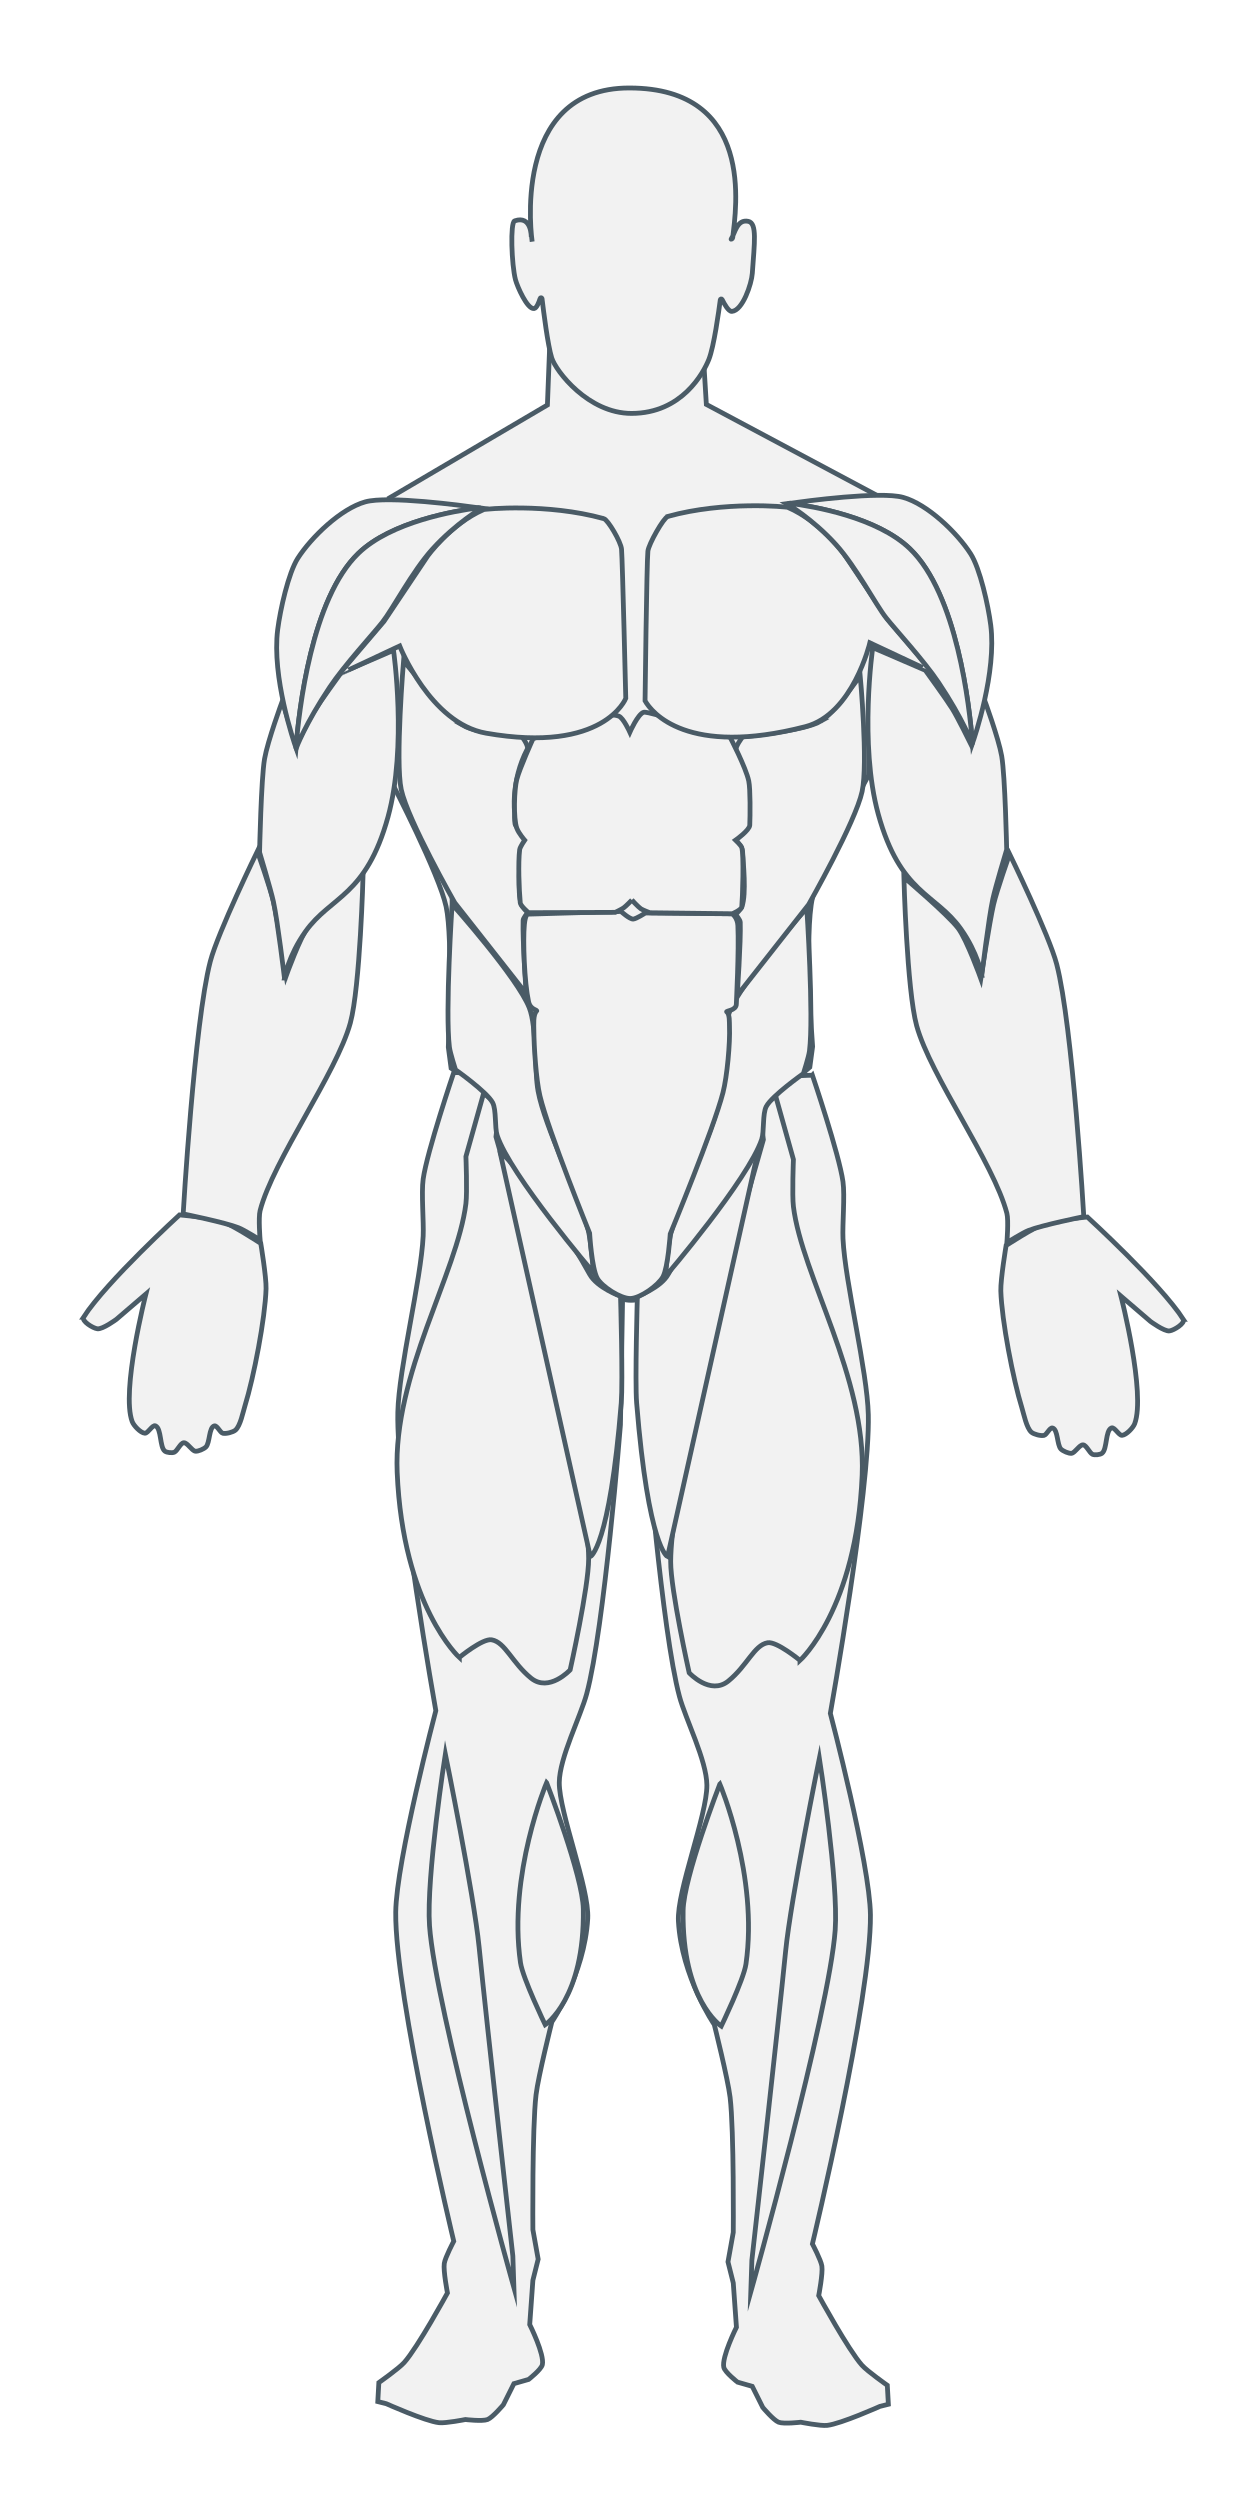
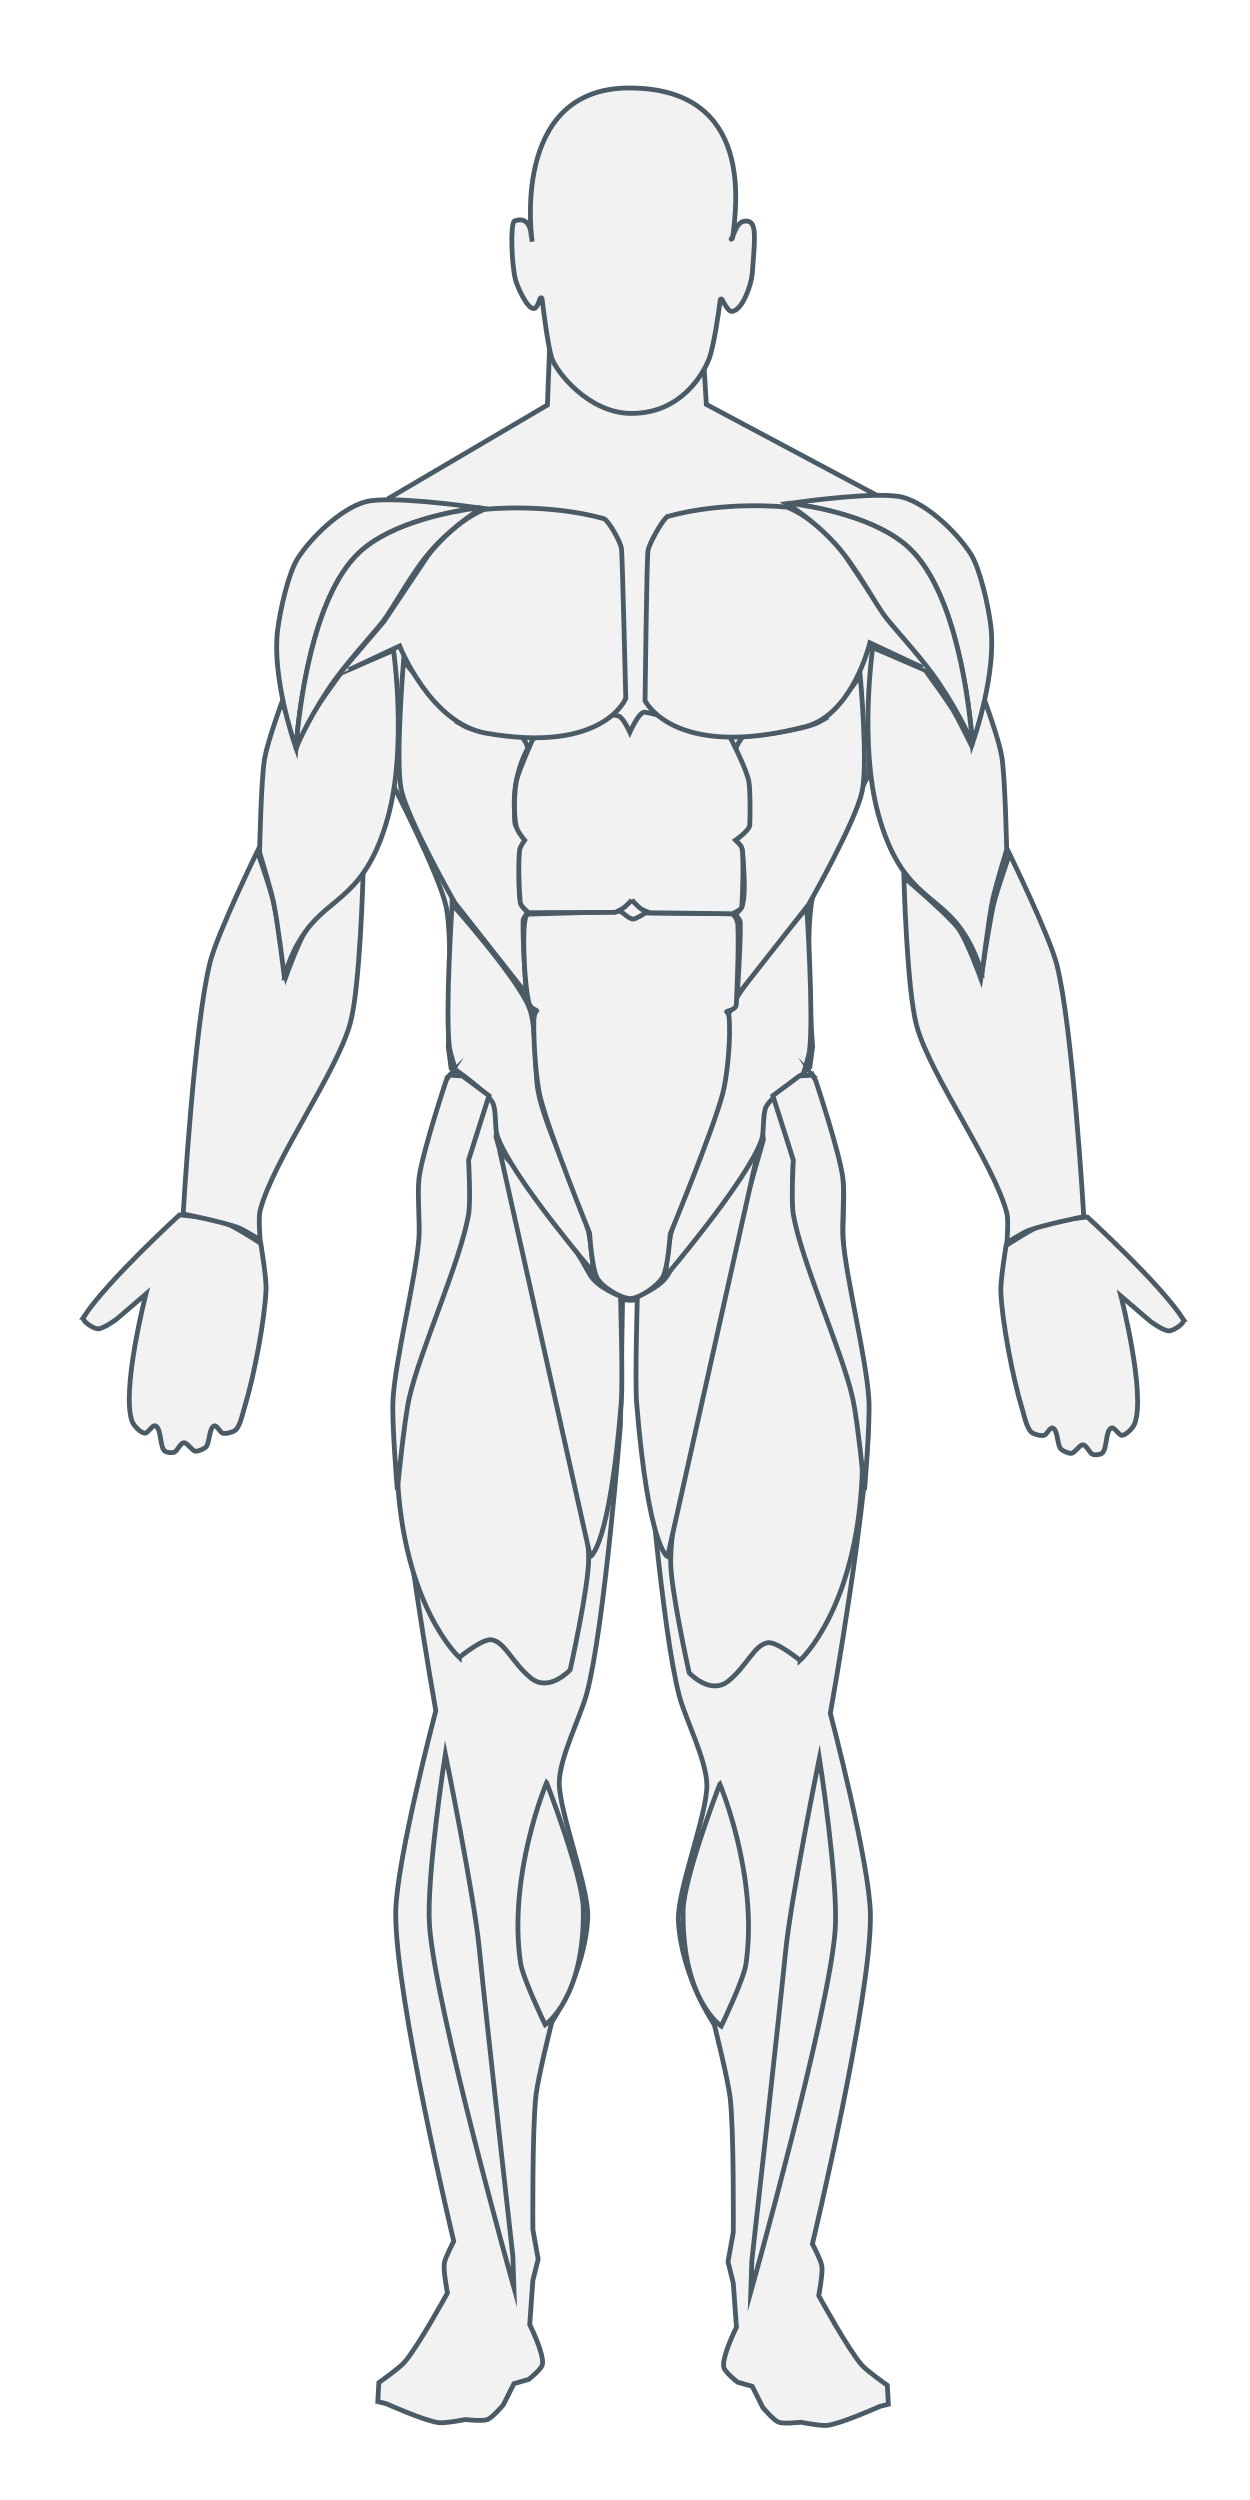
<svg xmlns="http://www.w3.org/2000/svg" id="front_view" viewBox="0 0 260 520">
  <g id="outline">
    <g id="upper_body">
      <path d="M114.31,72.61l-.45,11.63-32.93,19.37.69,59.39s9.69,18.75,11.17,25.56.46,29.25.46,29.25l.58,4.38,9.21,6.13,1.04,7.37,9.21,15.77,9.44,11.86s2.97,7.14,8.52,7.14,8.98-6.79,8.98-6.79c0,0,7.44-9.37,9.79-12.67s8.06-14.62,8.06-14.62l3.34-8.41,7.02-5.99.58-4.29s-1.79-23.44,0-31.06,11.63-25.33,11.63-25.33l1.96-58.15-35.69-19.03-.69-11.28-31.91-.23Z" fill="#f2f2f2" stroke="#4a5b66" stroke-miterlimit="10" />
    </g>
    <path id="head" d="M110.69,50.27s-4.81-32,20.23-31.97c26.27.03,22.16,25.17,21.48,31.16-.02.22-.44.41-.31.23.77-1.08,1.16-4.17,3.56-3.65,1.84.39,1.28,4.36.83,10.81-.16,2.24-2.01,7.75-4.25,7.92-.69.05-1.58-1.55-2.03-2.47-.09-.18-.35-.14-.38.06-.3,2.3-1.31,9.73-2.39,12.43s-5.56,11.2-16.08,11.2c-8.99,0-15.75-8.81-16.6-11.57-.81-2.6-1.69-9.66-2.01-12.31-.03-.22-.33-.24-.39-.04-.28.88-.74,2.05-1.27,2.11-1.43.16-3.49-4.6-3.86-6-.81-3.09-1.13-11.91-.17-12.24,3.56-1.24,3.45,3.36,3.45,3.36" fill="#f2f2f2" stroke="#4a5b66" stroke-miterlimit="10" />
    <path id="hand-right" d="M17.37,273.98c4.83-7.46,19.97-21.28,19.97-21.28,0,0,6.81.63,8.78,1.32,2.26.79,8.12,4.61,8.12,4.61,0,0,1.17,7.06,1.1,9.43-.19,6.18-2.56,18.44-4.39,24.35-.4,1.29-.95,4.16-1.97,5.05-.51.44-1.97.82-2.63.66-.57-.14-1.19-1.67-1.76-1.54-1.15.28-.92,3.55-1.76,4.39-.42.42-1.61.95-2.19.88-.74-.09-1.67-1.81-2.41-1.76-.7.05-1.34,1.69-1.97,1.97-.45.2-1.58.09-1.97-.22-1.11-.86-.67-4.74-1.97-5.27-.62-.25-1.53,1.58-2.19,1.54-.89-.06-2.32-1.58-2.63-2.41-2.36-6.25,2.85-26.55,2.85-26.55l-6.14,5.27s-2.85,2.11-3.95,1.97c-.93-.11-3.36-1.63-2.85-2.41Z" fill="#f2f2f2" stroke="#4a5b66" stroke-miterlimit="10" />
    <path id="hand-left" d="M246.14,274.42c-4.83-7.46-19.97-21.28-19.97-21.28,0,0-6.81.63-8.78,1.32-2.26.79-8.12,4.61-8.12,4.61,0,0-1.17,7.06-1.1,9.43.19,6.18,2.56,18.44,4.39,24.35.4,1.29.95,4.16,1.97,5.05.51.44,1.97.82,2.63.66.57-.14,1.19-1.67,1.76-1.54,1.15.28.92,3.55,1.76,4.39.42.42,1.61.95,2.19.88.74-.09,1.67-1.81,2.41-1.76.7.05,1.34,1.69,1.97,1.97.45.2,1.58.09,1.97-.22,1.11-.86.67-4.74,1.97-5.27.62-.25,1.53,1.58,2.19,1.54.89-.06,2.32-1.58,2.63-2.41,2.36-6.25-2.85-26.55-2.85-26.55l6.14,5.27s2.85,2.11,3.95,1.97c.93-.11,3.36-1.63,2.85-2.41Z" fill="#f2f2f2" stroke="#4a5b66" stroke-miterlimit="10" />
    <path id="leg-right" d="M94.38,223.08s-5.56,16.45-6.36,22.16c-.41,2.93.14,8.89,0,11.85-.45,9.24-5.05,27.39-5.27,36.64-.37,15.64,7.9,62.09,7.9,62.09,0,0-8.22,31.22-8.34,41.91-.19,17.38,12.07,68.45,12.07,68.45,0,0-1.79,3.37-1.97,4.61-.23,1.53.66,6.14.66,6.14,0,0-6.16,11.3-9,14.48-1.12,1.25-5.27,4.17-5.27,4.17l-.22,3.95,1.76.44s8.07,3.62,10.97,3.95c1.37.16,5.49-.66,5.49-.66,0,0,3.54.42,4.61,0s3.29-3.07,3.29-3.07l2.19-4.39,3.07-.88s2.62-2.05,2.85-3.07c.48-2.13-2.63-8.34-2.63-8.34l.66-9.21,1.1-4.39-1.1-6.14s-.17-21.11.66-28.08c.46-3.85,3.29-15.14,3.29-15.14,0,0,6.8-9.87,7.46-21.5.35-6.23-5.97-22.06-5.92-28.3.04-5.13,4.45-13.77,5.7-18.43,3.67-13.61,7.02-55.95,7.02-55.95l.44-25.89s-6.31-25.59-10.97-32.91c-3-4.71-12.37-11.73-17.55-13.82-1.53-.62-6.58-.66-6.58-.66Z" fill="#f2f2f2" stroke="#4a5b66" stroke-miterlimit="10" />
    <path id="leg-left" d="M168.98,223.64s5.56,16.45,6.36,22.16c.41,2.93-.14,8.89,0,11.85.45,9.24,5.05,27.39,5.27,36.64.37,15.64-7.9,62.09-7.9,62.09,0,0,8.22,31.22,8.34,41.91.19,17.38-12.07,68.45-12.07,68.45,0,0,1.79,3.37,1.97,4.61.23,1.53-.66,6.14-.66,6.14,0,0,6.16,11.3,9,14.48,1.12,1.25,5.27,4.17,5.27,4.17l.22,3.95-1.76.44s-8.07,3.62-10.97,3.95c-1.37.16-5.49-.66-5.49-.66,0,0-3.54.42-4.61,0s-3.29-3.07-3.29-3.07l-2.19-4.39-3.07-.88s-2.62-2.05-2.85-3.07c-.48-2.13,2.63-8.34,2.63-8.34l-.66-9.21-1.1-4.39,1.1-6.14s.17-21.11-.66-28.08c-.46-3.85-3.29-15.14-3.29-15.14,0,0-6.8-9.87-7.46-21.5-.35-6.23,5.97-22.06,5.92-28.3-.04-5.13-4.45-13.77-5.7-18.43-3.67-13.61-7.02-55.95-7.02-55.95l-.44-25.89s6.31-25.59,10.97-32.91c3-4.71,12.37-11.73,17.55-13.82,1.53-.62,6.58-.66,6.58-.66Z" fill="#f2f2f2" stroke="#4a5b66" stroke-miterlimit="10" />
  </g>
  <path id="calf_medial_left" d="M149.72,371.1s-7.52,19.43-7.63,26.27c-.29,18.64,7.93,24.07,7.93,24.07,0,0,4.67-9.67,5.14-12.92,2.64-18.35-5.43-37.43-5.43-37.43Z" fill="#f2f2f2" stroke="#4a5b66" stroke-miterlimit="10" />
  <path id="calf_medial_right" d="M113.7,370.81s7.52,19.43,7.63,26.27c.29,18.64-7.93,24.07-7.93,24.07,0,0-4.67-9.67-5.14-12.92-2.64-18.35,5.43-37.43,5.43-37.43Z" fill="#f2f2f2" stroke="#4a5b66" stroke-miterlimit="10" />
  <path id="tibialis_anterior_right" d="M92.63,364.81s-4,25.78-3.29,35.76c1.23,17.17,17.55,75.25,17.55,75.25l-.22-6.58s-5.41-48.2-7.02-64.28c-1.1-10.97-7.02-40.15-7.02-40.15Z" fill="#f2f2f2" stroke="#4a5b66" stroke-miterlimit="10" />
  <path id="tibialis_anterior_left" d="M170.43,365.69s4,25.78,3.29,35.76c-1.23,17.17-17.55,75.25-17.55,75.25l.22-6.58s5.41-48.2,7.02-64.28c1.1-10.97,7.02-40.15,7.02-40.15Z" fill="#f2f2f2" stroke="#4a5b66" stroke-miterlimit="10" />
  <path id="quadriceps_right" d="M95.54,344.76s-11.77-10.68-12.93-38.53c-.84-20.38,12.5-41.38,14.3-55.88.29-2.34,0-9.79,0-9.79l3.68-13.14s2.24,1.61,2.59,2.42c.65,1.52-.02,6.61-.02,6.61l10.71,37.65s8.54,37.4,8.57,50.11c.01,5.86-3.85,23.13-3.85,23.13,0,0-4.38,4.76-8.14,1.71-3.94-3.2-5.37-7.48-8.18-7.97-1.89-.33-6.73,3.67-6.73,3.67Z" fill="#f2f2f2" stroke="#4a5b66" stroke-miterlimit="10" />
  <path id="quadriceps_left" d="M166.4,345.37s11.77-10.68,12.93-38.53c.84-20.38-12.5-41.38-14.3-55.88-.29-2.34,0-9.79,0-9.79l-3.68-13.14s-2.24,1.61-2.59,2.42c-.65,1.52.02,6.61.02,6.61l-10.71,37.65s-8.54,37.4-8.57,50.11c-.01,5.86,3.85,23.13,3.85,23.13,0,0,4.38,4.76,8.14,1.71,3.94-3.2,5.37-7.48,8.18-7.97,1.89-.33,6.73,3.67,6.73,3.67Z" fill="#f2f2f2" stroke="#4a5b66" stroke-miterlimit="10" />
  <path id="adductor_group_right" d="M103.97,239.48l18.82,84.31s3.99-1.8,6.43-31.98c.36-4.45-.15-22.19-.15-22.19,0,0-4.86-1.74-6.43-4.59-8.55-15.57-18.79-25.88-18.67-25.55Z" fill="#f2f2f2" stroke="#4a5b66" stroke-miterlimit="10" />
  <path id="adductor_group_left" d="M157.67,239.48l-18.82,84.31s-3.99-1.8-6.43-31.98c-.36-4.45.15-22.19.15-22.19,0,0,4.86-1.74,6.43-4.59,8.55-15.57,18.79-25.88,18.67-25.55Z" fill="#f2f2f2" stroke="#4a5b66" stroke-miterlimit="10" />
  <path id="hip_flexor_left" d="M167.81,188.88s-13.61,15.28-16.05,21.54c-1.59,4.06-1.04,13.04-1.83,17.33-1.39,7.54-8.42,21.44-10.41,28.85-.58,2.17-1.11,8.9-1.11,8.9,0,0,17.29-20.26,20.03-28.53.54-1.64.14-5.31.95-6.83,1.22-2.27,7.71-6.83,7.71-6.83,0,0,1.12-3.48,1.27-4.69.91-7.38-.56-29.72-.56-29.72Z" fill="#f2f2f2" stroke="#4a5b66" stroke-miterlimit="10" />
  <path id="hip_flexor_right" d="M94.04,188.08s13.61,15.28,16.05,21.54c1.59,4.06,1.04,13.04,1.83,17.33,1.39,7.54,8.42,21.44,10.41,28.85.58,2.17,1.11,8.9,1.11,8.9,0,0-17.29-20.26-20.03-28.53-.54-1.64-.14-5.31-.95-6.83-1.22-2.27-7.71-6.83-7.71-6.83,0,0-1.12-3.48-1.27-4.69-.91-7.38.56-29.72.56-29.72Z" fill="#f2f2f2" stroke="#4a5b66" stroke-miterlimit="10" />
  <path id="external_oblique_left" d="M170.73,150.01c2.7-1.57,8.19-9.46,8.19-9.46,0,0,1.67,18.19.4,24.08-1.37,6.36-11.13,23.52-11.13,23.52l-14.86,18.91s.79-11.21.64-15.26c-.02-.46-.95-1.59-.95-1.59,0,0,1.11-1.12,1.29-1.6.99-2.7.25-9.29.14-11.51-.05-.92-1.42-2.35-1.42-2.35,0,0,2.41-2.11,2.62-2.97.14-.6.08-2.3.08-2.3,0,0,.87-6.6-2.62-13.27-.38-.72,1.35-2.94,1.35-2.94,0,0,12.7-1.17,16.29-3.26Z" fill="#f2f2f2" stroke="#4a5b66" stroke-miterlimit="10" />
  <path id="external_oblique_right" d="M96.18,150.81c-2.7-1.57-12.24-13.35-12.24-13.35,0,0-1.75,20.9-.48,26.78,1.37,6.36,11.13,23.52,11.13,23.52l14.86,18.91s-.79-11.21-.64-15.26c.02-.46.95-1.59.95-1.59,0,0-1.11-1.12-1.29-1.6-.99-2.7-.25-9.29-.14-11.51.05-.92,1.42-2.35,1.42-2.35,0,0-2.41-2.11-2.62-2.97-.14-.6-.08-2.3-.08-2.3,0,0-.87-6.6,2.62-13.27.38-.72-1.35-2.94-1.35-2.94,0,0-8.57.02-12.16-2.07Z" fill="#f2f2f2" stroke="#4a5b66" stroke-miterlimit="10" />
  <path id="rectus_abdominis_lower" d="M111.6,210.33c-.75.66-.56,2.98-.56,3.97.02,3.43.47,10.33,1.27,13.67,1.76,7.38,10.33,28.53,10.33,28.53,0,0,.43,7.3,1.59,9.38.99,1.77,4.89,4.26,6.91,4.21s5.8-2.74,6.76-4.53c1.06-1.99,1.51-8.9,1.51-8.9,0,0,9.02-21.8,10.97-29.4.86-3.35,1.5-10.3,1.35-13.75-.03-.77.08-2.59-.56-3.02-.35-.24,1.99-.24,1.99-1.67,0-.26.56-11.11.32-16.29-.08-1.69-1.16-2.42-1.16-2.46l-18.07-.17s-1.94,1.24-2.54,1.27c-.75.04-2.54-1.59-2.54-1.59l-19.31.56s-.57-.16-.79,2.15c-.33,3.36,0,12.04.87,16.05.38,1.78,2,1.69,1.67,1.99Z" fill="#f2f2f2" stroke="#4a5b66" stroke-miterlimit="10" />
  <path id="rectus_abdominis_upper" d="M131.43,187.21s-1.23,1.28-1.71,1.62c-.4.29-1.75.94-1.75.94l-18.03.07s-1.67-1.4-1.73-2.07c-.25-2.74-.46-8.34-.12-11.05.07-.55,1.04-1.96,1.04-1.96,0,0-1.24-1.41-1.64-2.51-.73-2.04-.54-8.03,0-10.13.61-2.37,3.37-8.44,3.37-8.44,0,0,13.52-6.32,17.85-4.72.95.35,2.3,3.34,2.3,3.34,0,0,1.67-3.8,2.88-4.15,1.12-.32,17.96,5.18,17.96,5.18,0,0,3.3,6.3,3.89,9.12.35,1.66.3,7.22.21,9.19-.05,1.07-2.95,3.11-2.95,3.11,0,0,1.09,1.04,1.27,1.5.49,1.29.19,10.65.02,12.36-.07.66-1.98,1.45-1.98,1.45l-17.13-.21s-1.45-.54-1.87-.82c-.55-.37-1.89-1.83-1.89-1.83Z" fill="#f2f2f2" stroke="#4a5b66" stroke-miterlimit="10" />
  <path id="forearm_flexors_right" d="M43.74,199.98c1.57-6.03,9.79-22.91,9.79-22.91,0,0,2.68,7.63,3.34,10.48.84,3.63,2.65,15.43,2.65,15.43,0,0,2.91-8.09,4.72-10.48,2.19-2.88,11.28-10.59,11.28-10.59,0,0-.61,23.39-2.65,30.86-2.86,10.44-16.05,28.55-18.77,39.03-.38,1.48,0,6.1,0,6.1,0,0-3.29-2.06-4.49-2.53-2.76-1.1-11.51-2.88-11.51-2.88,0,0,2.31-39.73,5.64-52.51Z" fill="#f2f2f2" stroke="#4a5b66" stroke-miterlimit="10" />
  <path id="forearm_flexors_left" d="M219.79,200.55c-1.57-6.03-9.79-22.91-9.79-22.91,0,0-2.68,7.63-3.34,10.48-.84,3.63-2.65,15.43-2.65,15.43,0,0-2.91-8.09-4.72-10.48-2.19-2.88-11.28-10.59-11.28-10.59,0,0,.61,23.39,2.65,30.86,2.86,10.44,16.05,28.55,18.77,39.03.38,1.48,0,6.1,0,6.1,0,0,3.29-2.06,4.49-2.53,2.76-1.1,11.51-2.88,11.51-2.88,0,0-2.31-39.73-5.64-52.51Z" fill="#f2f2f2" stroke="#4a5b66" stroke-miterlimit="10" />
  <path id="biceps_brachii_right" d="M59.17,203.43s-1.43-11.91-2.3-15.89c-.57-2.61-2.88-10.25-2.88-10.25,0,0,.32-15.29,1.04-19.46.63-3.68,3.68-11.97,3.68-11.97l2.88,9.21s2.61-5.29,3.68-7.02c1.26-2.04,5.64-8.06,5.64-8.06l10.94-4.72s2.88,20.03-1.15,34.66c-4.57,16.57-11.88,16.42-17.16,23.83-3.57,5.02-4.38,9.67-4.38,9.67Z" fill="#f2f2f2" stroke="#4a5b66" stroke-miterlimit="10" />
  <path id="biceps_brachii_left" d="M204.21,202.86s1.43-11.91,2.3-15.89c.57-2.61,2.88-10.25,2.88-10.25,0,0-.32-15.29-1.04-19.46-.63-3.68-3.68-11.97-3.68-11.97l-2.88,9.21s-2.61-5.29-3.68-7.02c-1.26-2.04-5.64-8.06-5.64-8.06l-10.94-4.72s-2.88,20.03,1.15,34.66c4.57,16.57,11.88,16.42,17.16,23.83,3.57,5.02,4.38,9.67,4.38,9.67Z" fill="#f2f2f2" stroke="#4a5b66" stroke-miterlimit="10" />
  <path id="pectoralis_major_right" d="M125.56,107.87c-11.82-3.27-24.69-1.99-24.96-1.87-6.89,2.99-11.67,9.69-11.67,9.69l-9.06,13.55-9.4,11.04c-.05.06,12.66-5.92,12.66-5.92,0,0,6.34,16.1,17.97,18.14,24.56,4.31,29.06-7.24,29.06-7.24,0,0-.68-28.57-.88-31.02-.12-1.52-2.82-6.13-3.71-6.38Z" fill="#f2f2f2" stroke="#4a5b66" stroke-miterlimit="10" />
  <path id="pectoralis_major_left" d="M138.92,107.41c11.82-3.27,24.69-1.99,24.96-1.87,6.89,2.99,11.67,9.69,11.67,9.69l9.06,13.55,9.4,11.04c.05.06-13.08-6.11-13.08-6.11,0,0-3.51,14.87-13.4,17.43-24.56,6.36-32-2.94-33.36-5.38,0,0,.35-28.91.59-31.11.16-1.48,3.27-6.99,4.16-7.23Z" fill="#f2f2f2" stroke="#4a5b66" stroke-miterlimit="10" />
  <path id="deltoid_lateral_right" d="M99.55,105.62c-3.29-.46-18.85-2.56-23.58-1.23-5.05,1.41-11.2,7.32-14.03,11.73-1.96,3.07-3.65,10.69-4.18,14.82-1.26,9.86,3.35,23.32,3.8,24.61.62-7.81,3.23-31.08,13.01-40.47,6.81-6.55,20-8.81,24.98-9.45Z" fill="#f2f2f2" stroke="#4a5b66" stroke-miterlimit="10" />
  <path id="deltoid_anterior_right" d="M99.55,105.62c-4.98.64-18.17,2.9-24.98,9.45-9.77,9.4-12.39,32.66-13.01,40.47.02.07.04.11.04.11,0,0,1.88-5.08,6.99-12.73,3.07-4.6,8.96-10.99,10.93-13.48,2.18-2.75,6.22-10.57,10.43-15.23,4.88-5.4,10.23-8.51,10.23-8.51,0,0-.23-.03-.62-.09Z" fill="#f2f2f2" stroke="#4a5b66" stroke-miterlimit="10" />
  <path id="deltoid_lateral_right-2" data-name="deltoid_lateral_right" d="M164.28,104.69c3.29-.46,18.85-2.56,23.58-1.23,5.05,1.41,11.2,7.32,14.03,11.73,1.96,3.07,3.65,10.69,4.18,14.82,1.26,9.86-3.35,23.32-3.8,24.61-.62-7.81-3.23-31.08-13.01-40.47-6.81-6.55-20-8.81-24.98-9.45Z" fill="#f2f2f2" stroke="#4a5b66" stroke-miterlimit="10" />
  <path id="deltoid_anterior_right-2" data-name="deltoid_anterior_right" d="M164.28,104.69c4.98.64,18.17,2.9,24.98,9.45,9.77,9.4,12.39,32.66,13.01,40.47-.02.07-.04.11-.04.11,0,0-1.88-5.08-6.99-12.73-3.07-4.6-8.96-10.99-10.93-13.48-2.18-2.75-6.22-10.57-10.43-15.23-4.88-5.4-10.23-8.51-10.23-8.51,0,0,.23-.03.62-.09Z" fill="#f2f2f2" stroke="#4a5b66" stroke-miterlimit="10" />
+   <path id="outer-hip-left" d="M168.98,223.64l-2.68.14-5.54,4.12,4.25,13.39s-.48,8.54,0,11.33c1.72,9.9,10.17,28.44,12.36,38.25,1.05,4.69,2.45,19.06,2.45,19.06,0,0,1.2-14.2.9-18.93-.54-8.61-4.67-24.76-5.38-33.36-.25-2.99.37-9.49-.03-12.62-.65-5.24-5.67-20.35-5.67-20.35l-.67-1.04Z" fill="#f2f2f2" stroke="#4a5b66" stroke-miterlimit="10" />
+   <path id="outer-hip-right" d="M93.49,223.64l2.68.14,5.54,4.12-4.25,13.39s.48,8.54,0,11.33c-1.72,9.9-10.17,28.44-12.36,38.25-1.05,4.69-2.45,19.06-2.45,19.06,0,0-1.2-14.2-.9-18.93.54-8.61,4.67-24.76,5.38-33.36.25-2.99-.37-9.49.03-12.62.65-5.24,5.67-20.35,5.67-20.35l.67-1.04Z" fill="#f2f2f2" stroke="#4a5b66" stroke-miterlimit="10" />
</svg>
